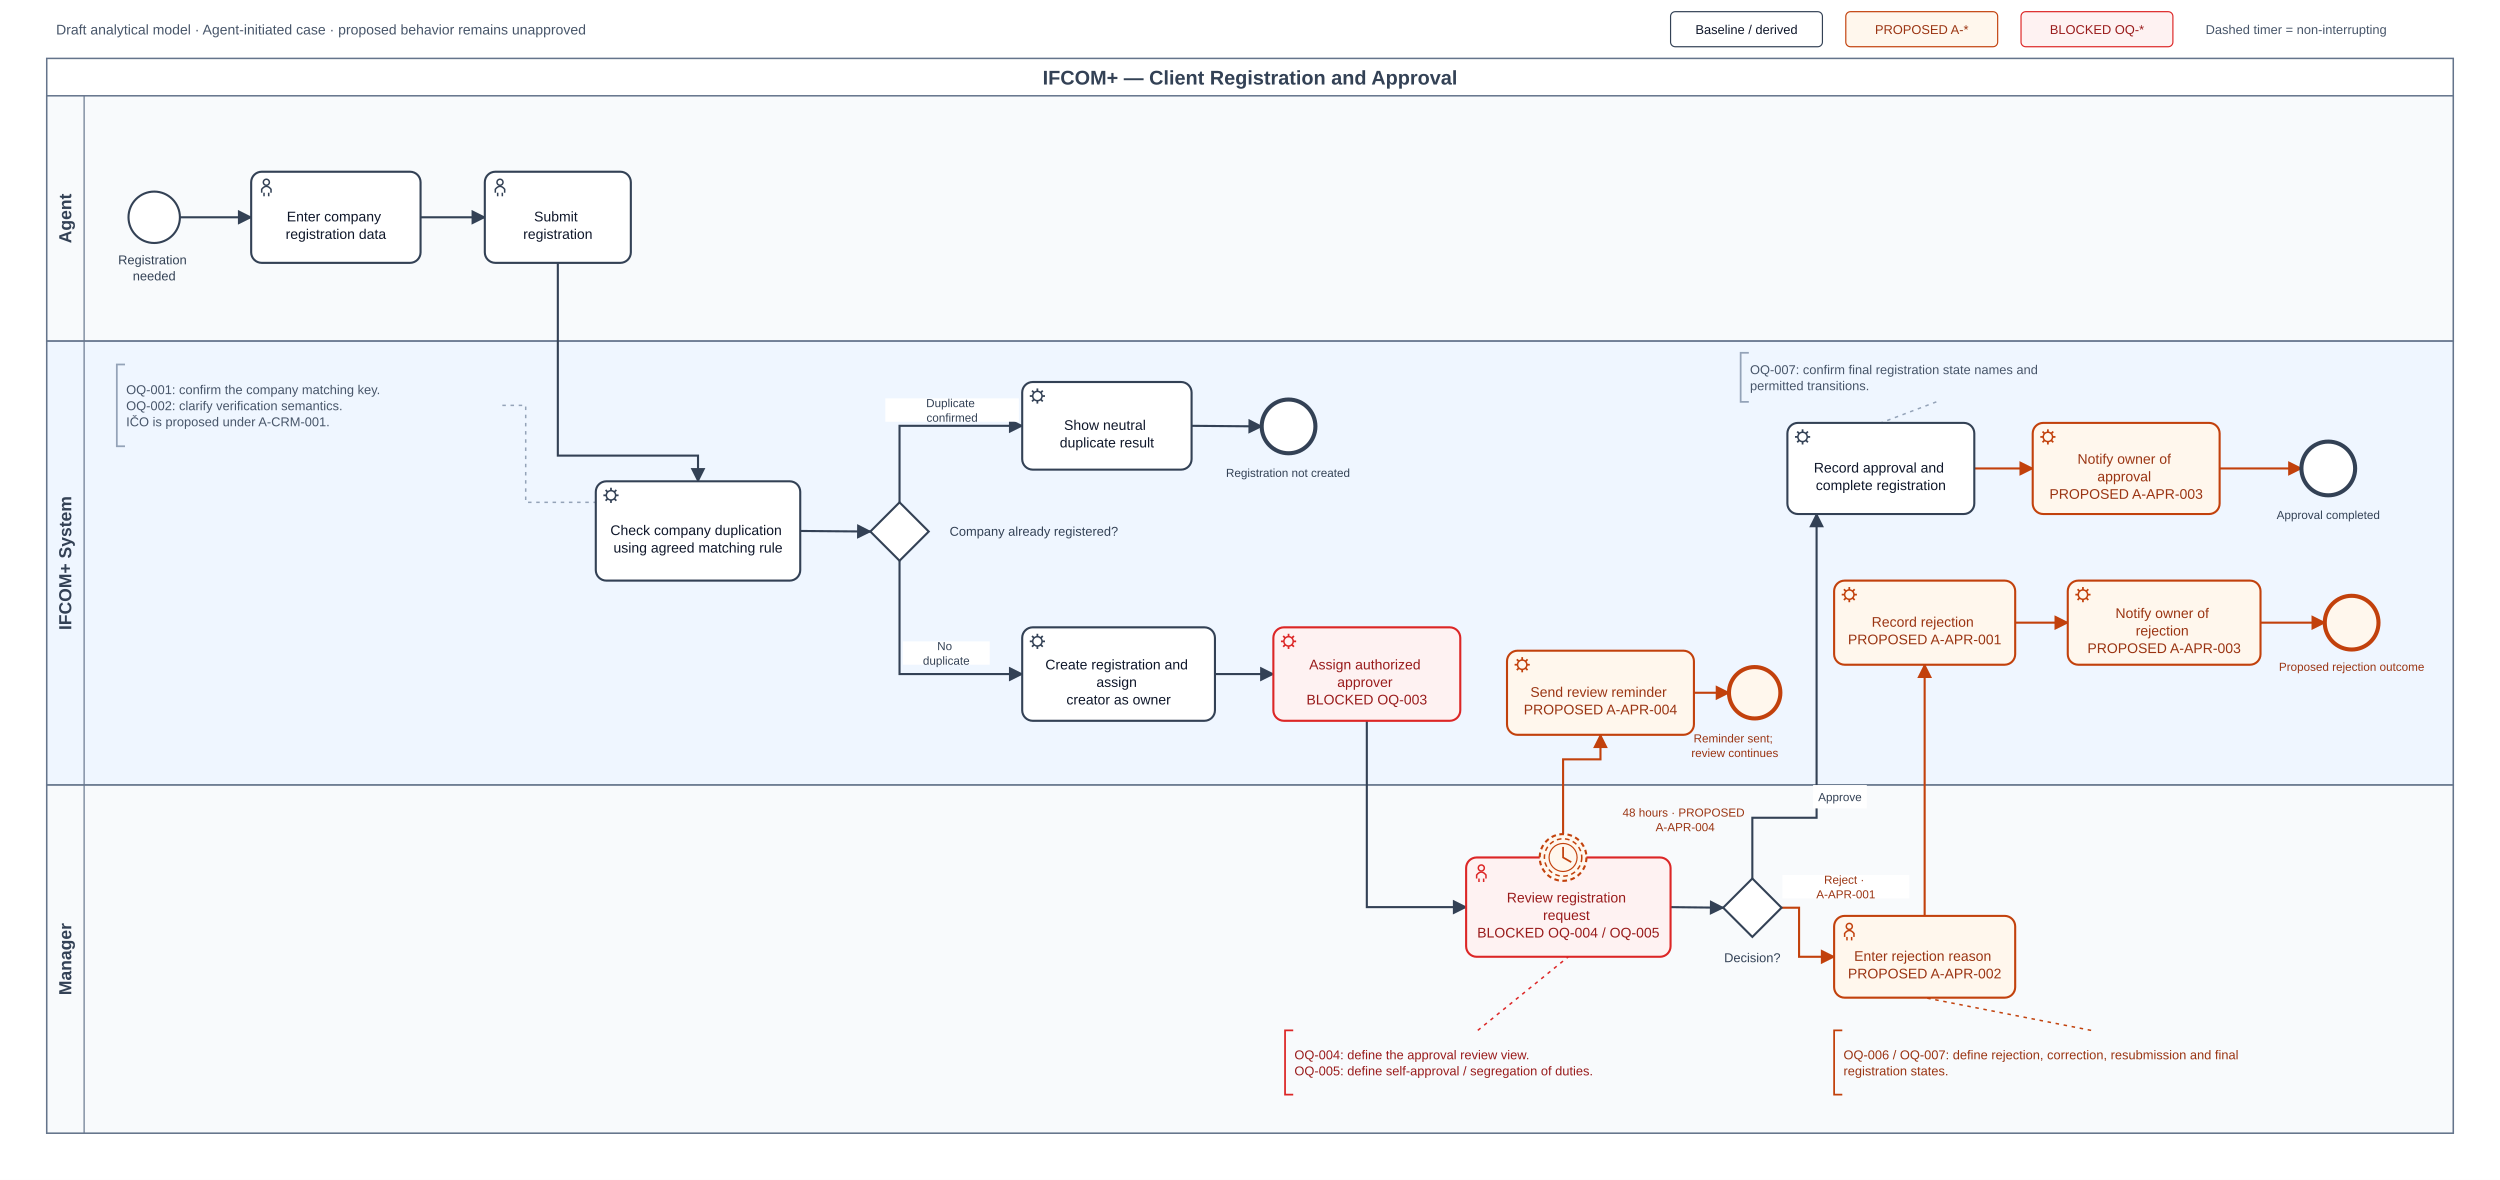
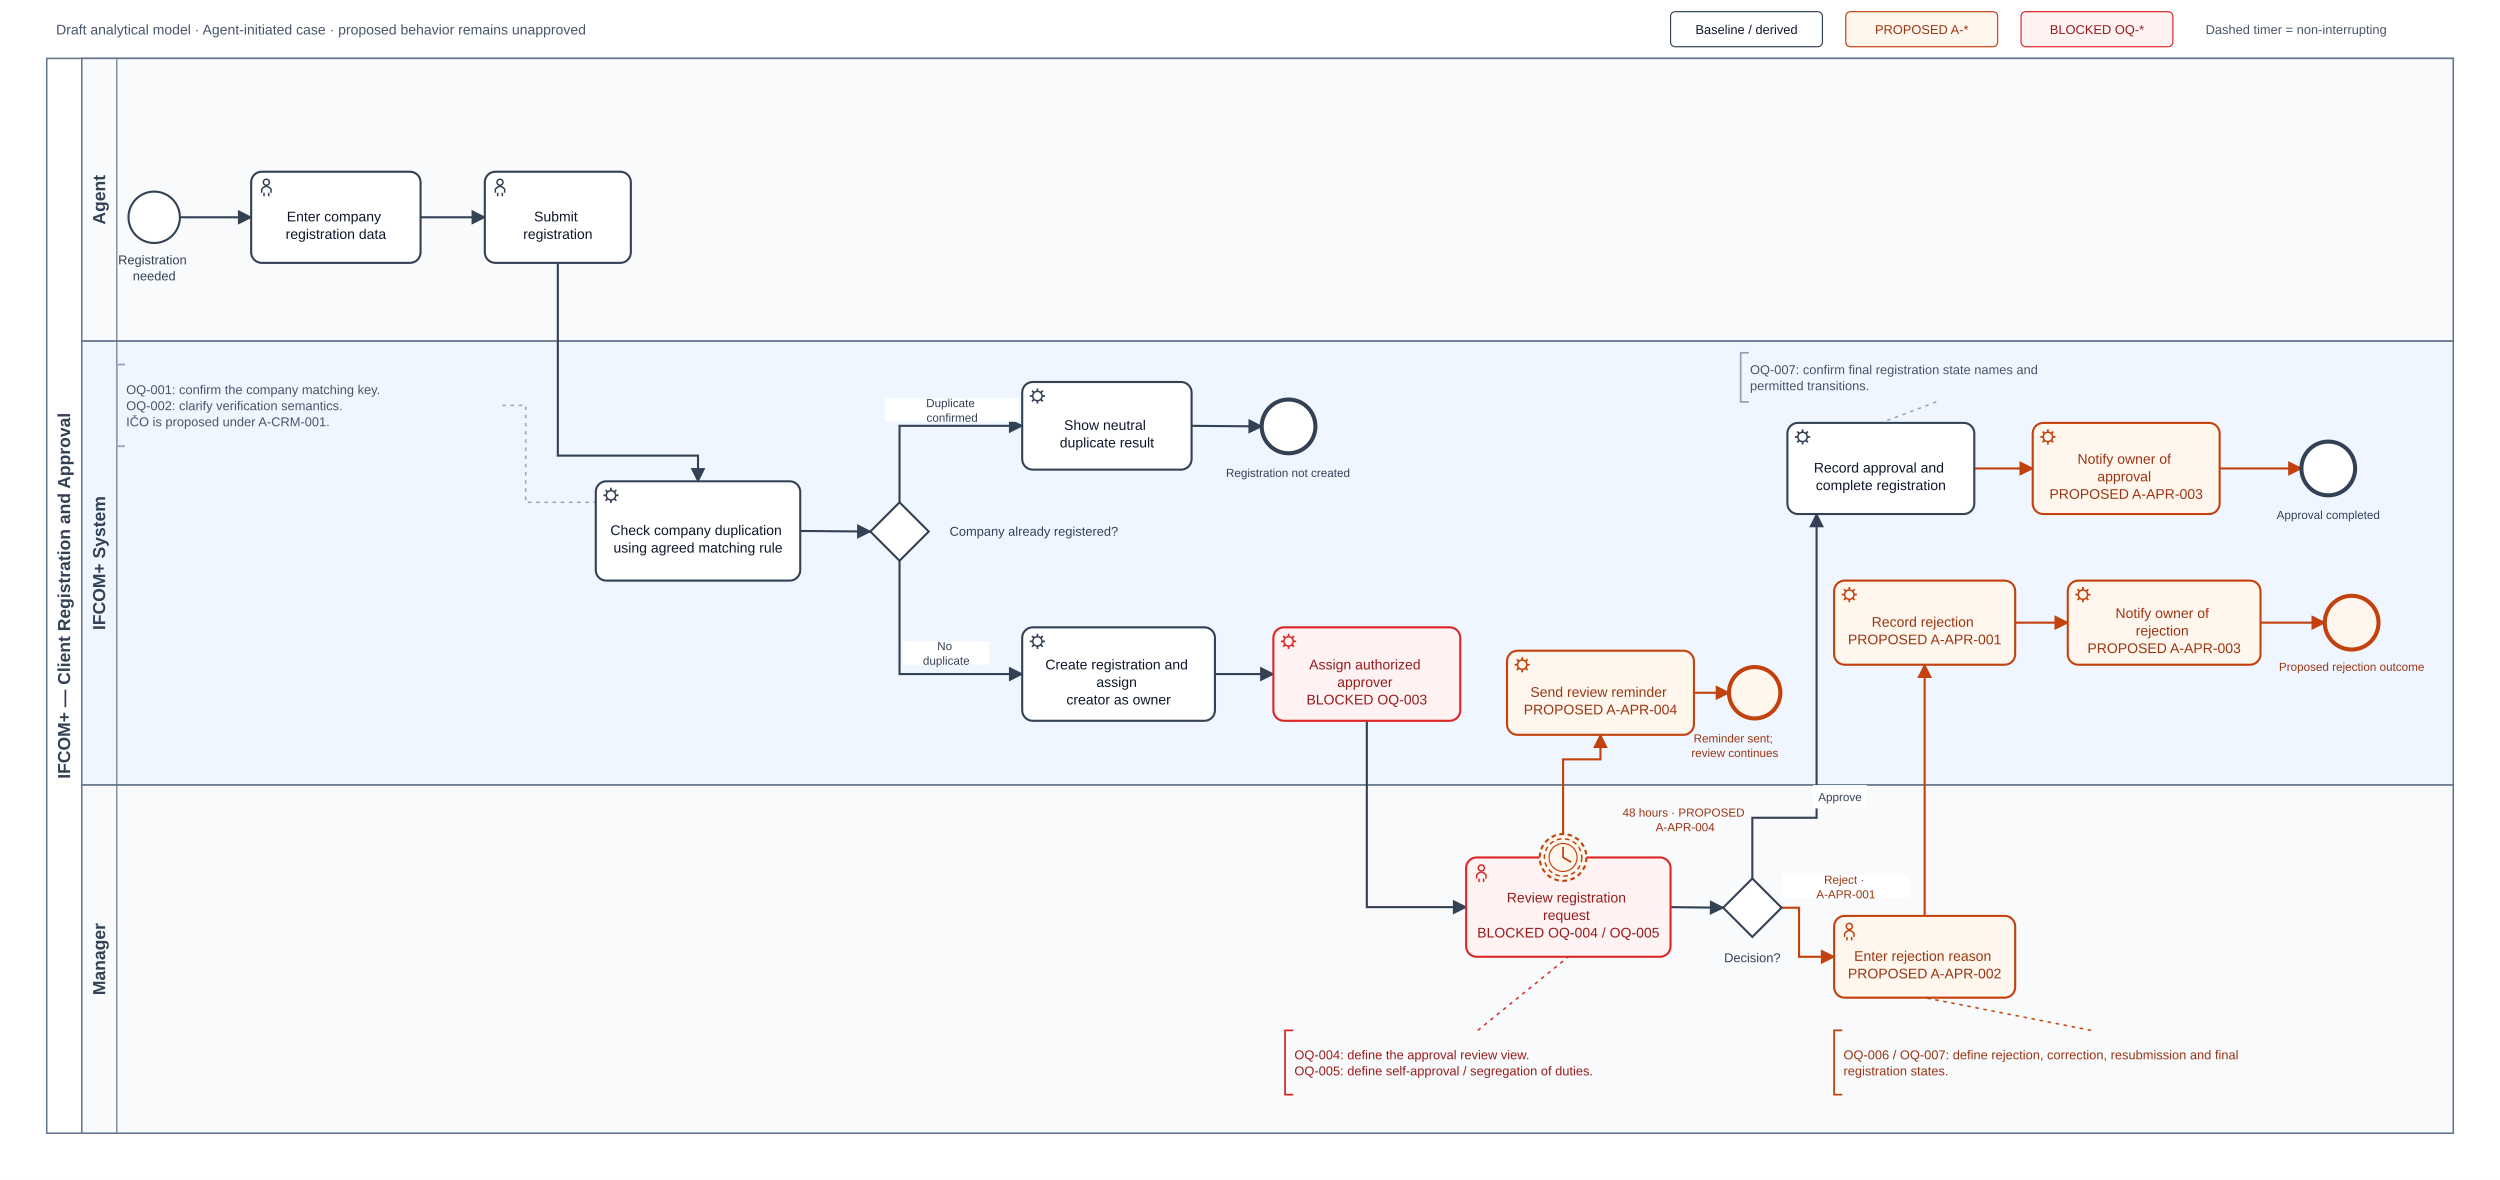
<svg xmlns="http://www.w3.org/2000/svg" width="2140" height="1010" viewBox="0 0 2140 1010" role="img" aria-labelledby="title description">
  <defs>
    <marker id="arrow" viewBox="0 0 10 10" refX="9" refY="5" markerWidth="7" markerHeight="7" orient="auto">
      <path d="M0 0 L10 5 L0 10 Z" fill="#334155" />
    </marker>
    <marker id="arrow-proposed" viewBox="0 0 10 10" refX="9" refY="5" markerWidth="7" markerHeight="7" orient="auto">
      <path d="M0 0 L10 5 L0 10 Z" fill="#c2410c" />
    </marker>
  </defs>
  <style>text { font-family: Arial, Liberation Sans, sans-serif; }</style>
  <rect width="2140" height="1010" fill="white" />
  <rect x="40.0" y="50.0" width="2060.0" height="920.0" fill="#ffffff" stroke="#64748b" stroke-width="1.3" />
-   <text x="1070.0" y="72.375" font-size="17" fill="#334155" text-anchor="middle" font-weight="bold">
-     <tspan x="1070.0" dy="0">IFCOM+ — Client Registration and Approval</tspan>
-   </text>
-   <rect x="40.0" y="82.0" width="2060.0" height="210.0" fill="#f8fafc" stroke="#64748b" stroke-width="1.3" />
-   <line x1="72.0" y1="82.0" x2="72.0" y2="292.0" stroke="#64748b" />
-   <text transform="translate(61.0 187.0) rotate(-90)" text-anchor="middle" font-size="15" fill="#334155" font-weight="600">Agent</text>
-   <rect x="40.0" y="292.0" width="2060.0" height="380.0" fill="#eff6ff" stroke="#64748b" stroke-width="1.3" />
-   <line x1="72.0" y1="292.0" x2="72.0" y2="672.0" stroke="#64748b" />
-   <text transform="translate(61.0 482.0) rotate(-90)" text-anchor="middle" font-size="15" fill="#334155" font-weight="600">IFCOM+ System</text>
-   <rect x="40.0" y="672.0" width="2060.0" height="298.0" fill="#f8fafc" stroke="#64748b" stroke-width="1.3" />
-   <line x1="72.0" y1="672.0" x2="72.0" y2="970.0" stroke="#64748b" />
-   <text transform="translate(61.0 821.0) rotate(-90)" text-anchor="middle" font-size="15" fill="#334155" font-weight="600">Manager</text>
+   <text transform="translate(60.0 510.0) rotate(-90)" text-anchor="middle" font-size="15" fill="#334155" font-weight="600">IFCOM+ — Client Registration and Approval</text>
+   <rect x="70.0" y="50.0" width="2030.0" height="242.0" fill="#f8fafc" stroke="#64748b" stroke-width="1.3" />
+   <line x1="100.0" y1="50.0" x2="100.0" y2="292.0" stroke="#64748b" />
+   <text transform="translate(90.0 171.0) rotate(-90)" text-anchor="middle" font-size="15" fill="#334155" font-weight="600">Agent</text>
+   <rect x="70.0" y="292.0" width="2030.0" height="380.0" fill="#eff6ff" stroke="#64748b" stroke-width="1.3" />
+   <line x1="100.0" y1="292.0" x2="100.0" y2="672.0" stroke="#64748b" />
+   <text transform="translate(90.0 482.0) rotate(-90)" text-anchor="middle" font-size="15" fill="#334155" font-weight="600">IFCOM+ System</text>
+   <rect x="70.0" y="672.0" width="2030.0" height="298.0" fill="#f8fafc" stroke="#64748b" stroke-width="1.3" />
+   <line x1="100.0" y1="672.0" x2="100.0" y2="970.0" stroke="#64748b" />
+   <text transform="translate(90.0 821.0) rotate(-90)" text-anchor="middle" font-size="15" fill="#334155" font-weight="600">Manager</text>
  <path d="M 154 186 L 215 186" fill="none" stroke="#334155" stroke-width="1.8" marker-end="url(#arrow)" />
  <path d="M 360 186 L 415 186" fill="none" stroke="#334155" stroke-width="1.8" marker-end="url(#arrow)" />
  <path d="M 685 454.5 L 745 455" fill="none" stroke="#334155" stroke-width="1.8" marker-end="url(#arrow)" />
  <path d="M 1020 364.5 L 1080 365" fill="none" stroke="#334155" stroke-width="1.8" marker-end="url(#arrow)" />
  <path d="M 1040 577 L 1090 577" fill="none" stroke="#334155" stroke-width="1.8" marker-end="url(#arrow)" />
  <path d="M 1430 776.5 L 1475 777" fill="none" stroke="#334155" stroke-width="1.8" marker-end="url(#arrow)" />
  <path d="M 1690 401 L 1740 401" fill="none" stroke="#c2410c" stroke-width="1.8" marker-end="url(#arrow-proposed)" />
  <path d="M 1900 401 L 1970 401" fill="none" stroke="#c2410c" stroke-width="1.8" marker-end="url(#arrow-proposed)" />
  <path d="M 1725 533 L 1770 533" fill="none" stroke="#c2410c" stroke-width="1.8" marker-end="url(#arrow-proposed)" />
  <path d="M 1935 533 L 1990 533" fill="none" stroke="#c2410c" stroke-width="1.8" marker-end="url(#arrow-proposed)" />
  <path d="M 1450 593 L 1480 593" fill="none" stroke="#c2410c" stroke-width="1.8" marker-end="url(#arrow-proposed)" />
  <path d="M 477.5 225 L 477.5 390 L 597.5 390 L 597.5 412" fill="none" stroke="#334155" stroke-width="1.8" marker-end="url(#arrow)" />
  <path d="M 770 430 L 770 364.5 L 875 364.5" fill="none" stroke="#334155" stroke-width="1.8" marker-end="url(#arrow)" />
  <path d="M 770 480 L 770 577 L 875 577" fill="none" stroke="#334155" stroke-width="1.8" marker-end="url(#arrow)" />
  <path d="M 1170 617 L 1170 776.5 L 1255 776.5" fill="none" stroke="#334155" stroke-width="1.8" marker-end="url(#arrow)" />
  <path d="M 1338 714 L 1338 650 L 1370 650 L 1370 629" fill="none" stroke="#c2410c" stroke-width="1.8" marker-end="url(#arrow-proposed)" />
  <path d="M 1500 752 L 1500 700 L 1555 700 L 1555 440" fill="none" stroke="#334155" stroke-width="1.8" marker-end="url(#arrow)" />
  <path d="M 1525 777 L 1540 777 L 1540 819 L 1570 819" fill="none" stroke="#c2410c" stroke-width="1.8" marker-end="url(#arrow-proposed)" />
  <path d="M 1647.5 784 L 1647.5 569" fill="none" stroke="#c2410c" stroke-width="1.8" marker-end="url(#arrow-proposed)" />
  <path d="M 430 347 L 450 347 L 450 430 L 510 430" fill="none" stroke="#94a3b8" stroke-width="1.3" stroke-dasharray="3 4" />
  <path d="M 1265 882 L 1342.5 819" fill="none" stroke="#dc2626" stroke-width="1.3" stroke-dasharray="3 4" />
  <path d="M 1657.5 344 L 1610 362" fill="none" stroke="#94a3b8" stroke-width="1.3" stroke-dasharray="3 4" />
  <path d="M 1790 882 L 1647.5 854" fill="none" stroke="#c2410c" stroke-width="1.3" stroke-dasharray="3 4" />
  <rect x="1430.0" y="10.0" width="130.0" height="30.0" rx="4" fill="#ffffff" stroke="#334155" stroke-width="1" />
  <text x="1495.0" y="29.125" font-size="11" fill="#0f172a" text-anchor="middle" font-weight="normal">
    <tspan x="1495.0" dy="0">Baseline / derived</tspan>
  </text>
  <rect x="1580.0" y="10.0" width="130.0" height="30.0" rx="4" fill="#fff7ed" stroke="#c2410c" stroke-width="1" />
  <text x="1645.0" y="29.125" font-size="11" fill="#9a3412" text-anchor="middle" font-weight="normal">
    <tspan x="1645.0" dy="0">PROPOSED A-*</tspan>
  </text>
  <rect x="1730.0" y="10.0" width="130.0" height="30.0" rx="4" fill="#fef2f2" stroke="#dc2626" stroke-width="1" />
  <text x="1795.0" y="29.125" font-size="11" fill="#991b1b" text-anchor="middle" font-weight="normal">
    <tspan x="1795.0" dy="0">BLOCKED OQ-*</tspan>
  </text>
  <text x="1888.0" y="29.125" font-size="11.0" fill="#475569" text-anchor="start" font-weight="normal">
    <tspan x="1888.0" dy="0">Dashed timer = non-interrupting</tspan>
  </text>
  <circle cx="132.0" cy="186.0" r="22.0" fill="#ffffff" stroke="#334155" stroke-width="1.8" />
  <text x="132.0" y="226.25" font-size="11.0" fill="#334155" text-anchor="middle" font-weight="normal">
    <tspan x="132.0" dy="0">Registration</tspan>
    <tspan x="132.0" dy="13.75">needed</tspan>
  </text>
  <rect x="215.0" y="147.0" width="145.0" height="78.0" rx="9" fill="#ffffff" stroke="#334155" stroke-width="1.8" />
  <circle cx="228.0" cy="156.0" r="2.6" fill="none" stroke="#334155" stroke-width="1.3" />
  <path d="M224.0 165.0 V162.0 Q228.0 157.0 232.0 162.0 V165.0 M226.0 165.0 V168.0 M230.0 165.0 V168.0" fill="none" stroke="#334155" stroke-width="1.3" />
  <text x="287.5" y="189.5" font-size="12" fill="#0f172a" text-anchor="middle" font-weight="normal">
    <tspan x="287.5" dy="0">Enter company</tspan>
    <tspan x="287.5" dy="15.0">registration data</tspan>
  </text>
  <rect x="415.0" y="147.0" width="125.0" height="78.0" rx="9" fill="#ffffff" stroke="#334155" stroke-width="1.8" />
  <circle cx="428.0" cy="156.0" r="2.6" fill="none" stroke="#334155" stroke-width="1.3" />
  <path d="M424.0 165.0 V162.0 Q428.0 157.0 432.0 162.0 V165.0 M426.0 165.0 V168.0 M430.0 165.0 V168.0" fill="none" stroke="#334155" stroke-width="1.3" />
  <text x="477.5" y="189.5" font-size="12" fill="#0f172a" text-anchor="middle" font-weight="normal">
    <tspan x="477.5" dy="0">Submit</tspan>
    <tspan x="477.5" dy="15.0">registration</tspan>
  </text>
  <path d="M107.0 312.0 H100.0 V382.0 H107.0" fill="none" stroke="#94a3b8" stroke-width="1.5" />
  <text x="108.0" y="337.375" font-size="11" fill="#475569" text-anchor="start" font-weight="normal">
    <tspan x="108.0" dy="0">OQ-001: confirm the company matching key.</tspan>
    <tspan x="108.0" dy="13.75">OQ-002: clarify verification semantics.</tspan>
    <tspan x="108.0" dy="13.75">IČO is proposed under A-CRM-001.</tspan>
  </text>
  <rect x="510.0" y="412.0" width="175.0" height="85.0" rx="9" fill="#ffffff" stroke="#334155" stroke-width="1.8" />
  <circle cx="523.0" cy="424.0" r="4" fill="none" stroke="#334155" stroke-width="1.3" />
  <line x1="527.0" y1="424.0" x2="529.5" y2="424.0" stroke="#334155" stroke-width="1.5" />
  <line x1="525.828" y1="426.828" x2="527.596" y2="428.596" stroke="#334155" stroke-width="1.5" />
  <line x1="523.0" y1="428.0" x2="523.0" y2="430.5" stroke="#334155" stroke-width="1.5" />
  <line x1="520.172" y1="426.828" x2="518.404" y2="428.596" stroke="#334155" stroke-width="1.5" />
  <line x1="519.0" y1="424.0" x2="516.5" y2="424.0" stroke="#334155" stroke-width="1.5" />
  <line x1="520.172" y1="421.172" x2="518.404" y2="419.404" stroke="#334155" stroke-width="1.5" />
  <line x1="523.0" y1="420.0" x2="523.0" y2="417.5" stroke="#334155" stroke-width="1.5" />
  <line x1="525.828" y1="421.172" x2="527.596" y2="419.404" stroke="#334155" stroke-width="1.5" />
  <text x="597.5" y="458.0" font-size="12" fill="#0f172a" text-anchor="middle" font-weight="normal">
    <tspan x="597.5" dy="0">Check company duplication</tspan>
    <tspan x="597.5" dy="15.0">using agreed matching rule</tspan>
  </text>
  <path d="M770.0 430.0 L795.0 455.0 L770.0 480.0 L745.0 455.0 Z" fill="white" stroke="#334155" stroke-width="1.8" />
  <text x="885.0" y="458.625" font-size="11.0" fill="#334155" text-anchor="middle" font-weight="normal">
    <tspan x="885.0" dy="0">Company already registered?</tspan>
  </text>
  <rect x="875.0" y="327.0" width="145.0" height="75.0" rx="9" fill="#ffffff" stroke="#334155" stroke-width="1.8" />
  <circle cx="888.0" cy="339.0" r="4" fill="none" stroke="#334155" stroke-width="1.3" />
  <line x1="892.0" y1="339.0" x2="894.5" y2="339.0" stroke="#334155" stroke-width="1.5" />
  <line x1="890.828" y1="341.828" x2="892.596" y2="343.596" stroke="#334155" stroke-width="1.5" />
  <line x1="888.0" y1="343.0" x2="888.0" y2="345.5" stroke="#334155" stroke-width="1.5" />
  <line x1="885.172" y1="341.828" x2="883.404" y2="343.596" stroke="#334155" stroke-width="1.5" />
  <line x1="884.0" y1="339.0" x2="881.5" y2="339.0" stroke="#334155" stroke-width="1.5" />
  <line x1="885.172" y1="336.172" x2="883.404" y2="334.404" stroke="#334155" stroke-width="1.5" />
  <line x1="888.0" y1="335.0" x2="888.0" y2="332.5" stroke="#334155" stroke-width="1.5" />
  <line x1="890.828" y1="336.172" x2="892.596" y2="334.404" stroke="#334155" stroke-width="1.5" />
  <text x="947.5" y="368.0" font-size="12" fill="#0f172a" text-anchor="middle" font-weight="normal">
    <tspan x="947.5" dy="0">Show neutral</tspan>
    <tspan x="947.5" dy="15.0">duplicate result</tspan>
  </text>
  <circle cx="1103.0" cy="365.0" r="23.0" fill="#ffffff" stroke="#334155" stroke-width="3.5" />
  <text x="1102.5" y="408.25" font-size="10.0" fill="#334155" text-anchor="middle" font-weight="normal">
    <tspan x="1102.5" dy="0">Registration not created</tspan>
  </text>
  <rect x="875.0" y="537.0" width="165.0" height="80.0" rx="9" fill="#ffffff" stroke="#334155" stroke-width="1.8" />
  <circle cx="888.0" cy="549.0" r="4" fill="none" stroke="#334155" stroke-width="1.3" />
  <line x1="892.0" y1="549.0" x2="894.5" y2="549.0" stroke="#334155" stroke-width="1.5" />
  <line x1="890.828" y1="551.828" x2="892.596" y2="553.596" stroke="#334155" stroke-width="1.5" />
  <line x1="888.0" y1="553.0" x2="888.0" y2="555.5" stroke="#334155" stroke-width="1.5" />
  <line x1="885.172" y1="551.828" x2="883.404" y2="553.596" stroke="#334155" stroke-width="1.5" />
  <line x1="884.0" y1="549.0" x2="881.5" y2="549.0" stroke="#334155" stroke-width="1.5" />
  <line x1="885.172" y1="546.172" x2="883.404" y2="544.404" stroke="#334155" stroke-width="1.5" />
  <line x1="888.0" y1="545.0" x2="888.0" y2="542.5" stroke="#334155" stroke-width="1.5" />
  <line x1="890.828" y1="546.172" x2="892.596" y2="544.404" stroke="#334155" stroke-width="1.5" />
  <text x="957.5" y="573.0" font-size="12" fill="#0f172a" text-anchor="middle" font-weight="normal">
    <tspan x="957.5" dy="0">Create registration and</tspan>
    <tspan x="957.5" dy="15.0">assign</tspan>
    <tspan x="957.5" dy="15.0">creator as owner</tspan>
  </text>
  <rect x="1090.0" y="537.0" width="160.0" height="80.0" rx="9" fill="#fef2f2" stroke="#dc2626" stroke-width="1.8" />
  <circle cx="1103.0" cy="549.0" r="4" fill="none" stroke="#dc2626" stroke-width="1.3" />
  <line x1="1107.0" y1="549.0" x2="1109.5" y2="549.0" stroke="#dc2626" stroke-width="1.5" />
  <line x1="1105.828" y1="551.828" x2="1107.596" y2="553.596" stroke="#dc2626" stroke-width="1.5" />
  <line x1="1103.0" y1="553.0" x2="1103.0" y2="555.5" stroke="#dc2626" stroke-width="1.5" />
  <line x1="1100.172" y1="551.828" x2="1098.404" y2="553.596" stroke="#dc2626" stroke-width="1.5" />
  <line x1="1099.0" y1="549.0" x2="1096.5" y2="549.0" stroke="#dc2626" stroke-width="1.5" />
  <line x1="1100.172" y1="546.172" x2="1098.404" y2="544.404" stroke="#dc2626" stroke-width="1.5" />
  <line x1="1103.0" y1="545.0" x2="1103.0" y2="542.5" stroke="#dc2626" stroke-width="1.5" />
  <line x1="1105.828" y1="546.172" x2="1107.596" y2="544.404" stroke="#dc2626" stroke-width="1.5" />
  <text x="1170.0" y="573.0" font-size="12" fill="#991b1b" text-anchor="middle" font-weight="normal">
    <tspan x="1170.0" dy="0">Assign authorized</tspan>
    <tspan x="1170.0" dy="15.0">approver</tspan>
    <tspan x="1170.0" dy="15.0">BLOCKED OQ-003</tspan>
  </text>
  <path d="M1107.0 882.0 H1100.0 V937.0 H1107.0" fill="none" stroke="#dc2626" stroke-width="1.5" />
  <text x="1108.0" y="906.75" font-size="11" fill="#991b1b" text-anchor="start" font-weight="normal">
    <tspan x="1108.0" dy="0">OQ-004: define the approval review view.</tspan>
    <tspan x="1108.0" dy="13.75">OQ-005: define self-approval / segregation of duties.</tspan>
  </text>
  <rect x="1255.0" y="734.0" width="175.0" height="85.0" rx="9" fill="#fef2f2" stroke="#dc2626" stroke-width="1.8" />
  <circle cx="1268.0" cy="743.0" r="2.6" fill="none" stroke="#dc2626" stroke-width="1.3" />
  <path d="M1264.0 752.0 V749.0 Q1268.0 744.0 1272.0 749.0 V752.0 M1266.0 752.0 V755.0 M1270.0 752.0 V755.0" fill="none" stroke="#dc2626" stroke-width="1.3" />
  <text x="1342.5" y="772.5" font-size="12" fill="#991b1b" text-anchor="middle" font-weight="normal">
    <tspan x="1342.5" dy="0">Review registration</tspan>
    <tspan x="1342.5" dy="15.0">request</tspan>
    <tspan x="1342.5" dy="15.0">BLOCKED OQ-004 / OQ-005</tspan>
  </text>
  <circle cx="1338.0" cy="734.0" r="20.0" fill="#fff7ed" stroke="#c2410c" stroke-width="1.8" stroke-dasharray="4 3" />
  <circle cx="1338.0" cy="734.0" r="16.0" fill="none" stroke="#c2410c" stroke-width="1.3" stroke-dasharray="4 3" />
  <circle cx="1338.0" cy="734.0" r="12.0" fill="none" stroke="#c2410c" stroke-width="1" />
  <path d="M1338.0 725.0 V734.0 L1345.0 738.0" fill="none" stroke="#c2410c" stroke-width="1.5" />
  <text x="1442.5" y="699.0" font-size="10.0" fill="#9a3412" text-anchor="middle" font-weight="normal">
    <tspan x="1442.5" dy="0">48 hours · PROPOSED</tspan>
    <tspan x="1442.5" dy="12.5">A-APR-004</tspan>
  </text>
  <path d="M1500.0 752.0 L1525.0 777.0 L1500.0 802.0 L1475.0 777.0 Z" fill="white" stroke="#334155" stroke-width="1.8" />
  <text x="1500.0" y="823.625" font-size="11.0" fill="#334155" text-anchor="middle" font-weight="normal">
    <tspan x="1500.0" dy="0">Decision?</tspan>
  </text>
  <rect x="1570.0" y="784.0" width="155.0" height="70.0" rx="9" fill="#fff7ed" stroke="#c2410c" stroke-width="1.8" />
  <circle cx="1583.0" cy="793.0" r="2.6" fill="none" stroke="#c2410c" stroke-width="1.3" />
  <path d="M1579.0 802.0 V799.0 Q1583.0 794.0 1587.0 799.0 V802.0 M1581.0 802.0 V805.0 M1585.0 802.0 V805.0" fill="none" stroke="#c2410c" stroke-width="1.3" />
  <text x="1647.5" y="822.5" font-size="12" fill="#9a3412" text-anchor="middle" font-weight="normal">
    <tspan x="1647.5" dy="0">Enter rejection reason</tspan>
    <tspan x="1647.5" dy="15.0">PROPOSED A-APR-002</tspan>
  </text>
  <rect x="1290.0" y="557.0" width="160.0" height="72.0" rx="9" fill="#fff7ed" stroke="#c2410c" stroke-width="1.8" />
  <circle cx="1303.0" cy="569.0" r="4" fill="none" stroke="#c2410c" stroke-width="1.3" />
  <line x1="1307.0" y1="569.0" x2="1309.5" y2="569.0" stroke="#c2410c" stroke-width="1.5" />
  <line x1="1305.828" y1="571.828" x2="1307.596" y2="573.596" stroke="#c2410c" stroke-width="1.5" />
  <line x1="1303.0" y1="573.0" x2="1303.0" y2="575.5" stroke="#c2410c" stroke-width="1.5" />
  <line x1="1300.172" y1="571.828" x2="1298.404" y2="573.596" stroke="#c2410c" stroke-width="1.5" />
  <line x1="1299.0" y1="569.0" x2="1296.5" y2="569.0" stroke="#c2410c" stroke-width="1.5" />
  <line x1="1300.172" y1="566.172" x2="1298.404" y2="564.404" stroke="#c2410c" stroke-width="1.5" />
  <line x1="1303.0" y1="565.0" x2="1303.0" y2="562.5" stroke="#c2410c" stroke-width="1.5" />
  <line x1="1305.828" y1="566.172" x2="1307.596" y2="564.404" stroke="#c2410c" stroke-width="1.5" />
  <text x="1370.0" y="596.5" font-size="12" fill="#9a3412" text-anchor="middle" font-weight="normal">
    <tspan x="1370.0" dy="0">Send review reminder</tspan>
    <tspan x="1370.0" dy="15.0">PROPOSED A-APR-004</tspan>
  </text>
  <circle cx="1502.0" cy="593.0" r="22.0" fill="#fff7ed" stroke="#c2410c" stroke-width="3.5" />
  <text x="1485.0" y="635.5" font-size="10.0" fill="#9a3412" text-anchor="middle" font-weight="normal">
    <tspan x="1485.0" dy="0">Reminder sent;</tspan>
    <tspan x="1485.0" dy="12.5">review continues</tspan>
  </text>
  <path d="M1497.0 302.0 H1490.0 V344.0 H1497.0" fill="none" stroke="#94a3b8" stroke-width="1.5" />
  <text x="1498.0" y="320.25" font-size="11" fill="#475569" text-anchor="start" font-weight="normal">
    <tspan x="1498.0" dy="0">OQ-007: confirm final registration state names and</tspan>
    <tspan x="1498.0" dy="13.75">permitted transitions.</tspan>
  </text>
  <rect x="1530.0" y="362.0" width="160.0" height="78.0" rx="9" fill="#ffffff" stroke="#334155" stroke-width="1.8" />
  <circle cx="1543.0" cy="374.0" r="4" fill="none" stroke="#334155" stroke-width="1.3" />
  <line x1="1547.0" y1="374.0" x2="1549.5" y2="374.0" stroke="#334155" stroke-width="1.5" />
  <line x1="1545.828" y1="376.828" x2="1547.596" y2="378.596" stroke="#334155" stroke-width="1.5" />
  <line x1="1543.0" y1="378.0" x2="1543.0" y2="380.5" stroke="#334155" stroke-width="1.5" />
  <line x1="1540.172" y1="376.828" x2="1538.404" y2="378.596" stroke="#334155" stroke-width="1.5" />
  <line x1="1539.0" y1="374.0" x2="1536.5" y2="374.0" stroke="#334155" stroke-width="1.5" />
  <line x1="1540.172" y1="371.172" x2="1538.404" y2="369.404" stroke="#334155" stroke-width="1.5" />
  <line x1="1543.0" y1="370.0" x2="1543.0" y2="367.5" stroke="#334155" stroke-width="1.5" />
  <line x1="1545.828" y1="371.172" x2="1547.596" y2="369.404" stroke="#334155" stroke-width="1.5" />
  <text x="1610.0" y="404.5" font-size="12" fill="#0f172a" text-anchor="middle" font-weight="normal">
    <tspan x="1610.0" dy="0">Record approval and</tspan>
    <tspan x="1610.0" dy="15.0">complete registration</tspan>
  </text>
  <rect x="1740.0" y="362.0" width="160.0" height="78.0" rx="9" fill="#fff7ed" stroke="#c2410c" stroke-width="1.8" />
  <circle cx="1753.0" cy="374.0" r="4" fill="none" stroke="#c2410c" stroke-width="1.3" />
  <line x1="1757.0" y1="374.0" x2="1759.5" y2="374.0" stroke="#c2410c" stroke-width="1.5" />
  <line x1="1755.828" y1="376.828" x2="1757.596" y2="378.596" stroke="#c2410c" stroke-width="1.5" />
  <line x1="1753.0" y1="378.0" x2="1753.0" y2="380.5" stroke="#c2410c" stroke-width="1.5" />
  <line x1="1750.172" y1="376.828" x2="1748.404" y2="378.596" stroke="#c2410c" stroke-width="1.5" />
  <line x1="1749.0" y1="374.0" x2="1746.5" y2="374.0" stroke="#c2410c" stroke-width="1.5" />
  <line x1="1750.172" y1="371.172" x2="1748.404" y2="369.404" stroke="#c2410c" stroke-width="1.5" />
  <line x1="1753.0" y1="370.0" x2="1753.0" y2="367.5" stroke="#c2410c" stroke-width="1.5" />
  <line x1="1755.828" y1="371.172" x2="1757.596" y2="369.404" stroke="#c2410c" stroke-width="1.5" />
  <text x="1820.0" y="397.0" font-size="12" fill="#9a3412" text-anchor="middle" font-weight="normal">
    <tspan x="1820.0" dy="0">Notify owner of</tspan>
    <tspan x="1820.0" dy="15.0">approval</tspan>
    <tspan x="1820.0" dy="15.0">PROPOSED A-APR-003</tspan>
  </text>
  <circle cx="1993.0" cy="401.0" r="23.0" fill="#ffffff" stroke="#334155" stroke-width="3.5" />
  <text x="1993.0" y="444.25" font-size="10.0" fill="#334155" text-anchor="middle" font-weight="normal">
    <tspan x="1993.0" dy="0">Approval completed</tspan>
  </text>
  <rect x="1570.0" y="497.0" width="155.0" height="72.0" rx="9" fill="#fff7ed" stroke="#c2410c" stroke-width="1.8" />
  <circle cx="1583.0" cy="509.0" r="4" fill="none" stroke="#c2410c" stroke-width="1.3" />
  <line x1="1587.0" y1="509.0" x2="1589.5" y2="509.0" stroke="#c2410c" stroke-width="1.5" />
  <line x1="1585.828" y1="511.828" x2="1587.596" y2="513.596" stroke="#c2410c" stroke-width="1.5" />
  <line x1="1583.0" y1="513.0" x2="1583.0" y2="515.5" stroke="#c2410c" stroke-width="1.5" />
  <line x1="1580.172" y1="511.828" x2="1578.404" y2="513.596" stroke="#c2410c" stroke-width="1.5" />
  <line x1="1579.0" y1="509.0" x2="1576.5" y2="509.0" stroke="#c2410c" stroke-width="1.5" />
  <line x1="1580.172" y1="506.172" x2="1578.404" y2="504.404" stroke="#c2410c" stroke-width="1.5" />
  <line x1="1583.0" y1="505.0" x2="1583.0" y2="502.5" stroke="#c2410c" stroke-width="1.5" />
  <line x1="1585.828" y1="506.172" x2="1587.596" y2="504.404" stroke="#c2410c" stroke-width="1.5" />
  <text x="1647.5" y="536.5" font-size="12" fill="#9a3412" text-anchor="middle" font-weight="normal">
    <tspan x="1647.5" dy="0">Record rejection</tspan>
    <tspan x="1647.5" dy="15.0">PROPOSED A-APR-001</tspan>
  </text>
  <rect x="1770.0" y="497.0" width="165.0" height="72.0" rx="9" fill="#fff7ed" stroke="#c2410c" stroke-width="1.8" />
  <circle cx="1783.0" cy="509.0" r="4" fill="none" stroke="#c2410c" stroke-width="1.3" />
  <line x1="1787.0" y1="509.0" x2="1789.5" y2="509.0" stroke="#c2410c" stroke-width="1.5" />
  <line x1="1785.828" y1="511.828" x2="1787.596" y2="513.596" stroke="#c2410c" stroke-width="1.5" />
  <line x1="1783.0" y1="513.0" x2="1783.0" y2="515.5" stroke="#c2410c" stroke-width="1.5" />
  <line x1="1780.172" y1="511.828" x2="1778.404" y2="513.596" stroke="#c2410c" stroke-width="1.5" />
  <line x1="1779.0" y1="509.0" x2="1776.5" y2="509.0" stroke="#c2410c" stroke-width="1.5" />
  <line x1="1780.172" y1="506.172" x2="1778.404" y2="504.404" stroke="#c2410c" stroke-width="1.5" />
  <line x1="1783.0" y1="505.0" x2="1783.0" y2="502.5" stroke="#c2410c" stroke-width="1.5" />
  <line x1="1785.828" y1="506.172" x2="1787.596" y2="504.404" stroke="#c2410c" stroke-width="1.5" />
  <text x="1852.5" y="529.0" font-size="12" fill="#9a3412" text-anchor="middle" font-weight="normal">
    <tspan x="1852.5" dy="0">Notify owner of</tspan>
    <tspan x="1852.5" dy="15.0">rejection</tspan>
    <tspan x="1852.5" dy="15.0">PROPOSED A-APR-003</tspan>
  </text>
  <circle cx="2013.0" cy="533.0" r="23.0" fill="#fff7ed" stroke="#c2410c" stroke-width="3.5" />
  <text x="2013.0" y="574.25" font-size="10.0" fill="#9a3412" text-anchor="middle" font-weight="normal">
    <tspan x="2013.0" dy="0">Proposed rejection outcome</tspan>
  </text>
  <path d="M1577.0 882.0 H1570.0 V937.0 H1577.0" fill="none" stroke="#c2410c" stroke-width="1.5" />
  <text x="1578.0" y="906.75" font-size="11" fill="#9a3412" text-anchor="start" font-weight="normal">
    <tspan x="1578.0" dy="0">OQ-006 / OQ-007: define rejection, correction, resubmission and final</tspan>
    <tspan x="1578.0" dy="13.75">registration states.</tspan>
  </text>
  <text x="48.0" y="29.5" font-size="12.0" fill="#475569" text-anchor="start" font-weight="normal">
    <tspan x="48.0" dy="0">Draft analytical model · Agent-initiated case · proposed behavior remains unapproved</tspan>
  </text>
  <rect x="757.85" y="341" width="114.3" height="20" fill="white" />
  <text x="815.0" y="348.5" font-size="10" fill="#334155" text-anchor="middle" font-weight="normal">
    <tspan x="815.0" dy="0">Duplicate</tspan>
    <tspan x="815.0" dy="12.5">confirmed</tspan>
  </text>
  <rect x="772.8" y="549" width="74.4" height="20" fill="white" />
  <text x="810.0" y="556.5" font-size="10" fill="#334155" text-anchor="middle" font-weight="normal">
    <tspan x="810.0" dy="0">No</tspan>
    <tspan x="810.0" dy="12.5">duplicate</tspan>
  </text>
  <rect x="1552.0" y="672" width="46" height="20" fill="white" />
  <text x="1575.0" y="685.75" font-size="10" fill="#334155" text-anchor="middle" font-weight="normal">
    <tspan x="1575.0" dy="0">Approve</tspan>
  </text>
  <rect x="1525.7" y="749" width="108.6" height="20" fill="white" />
  <text x="1580.0" y="756.5" font-size="10" fill="#9a3412" text-anchor="middle" font-weight="normal">
    <tspan x="1580.0" dy="0">Reject ·</tspan>
    <tspan x="1580.0" dy="12.5">A-APR-001</tspan>
  </text>
</svg>
